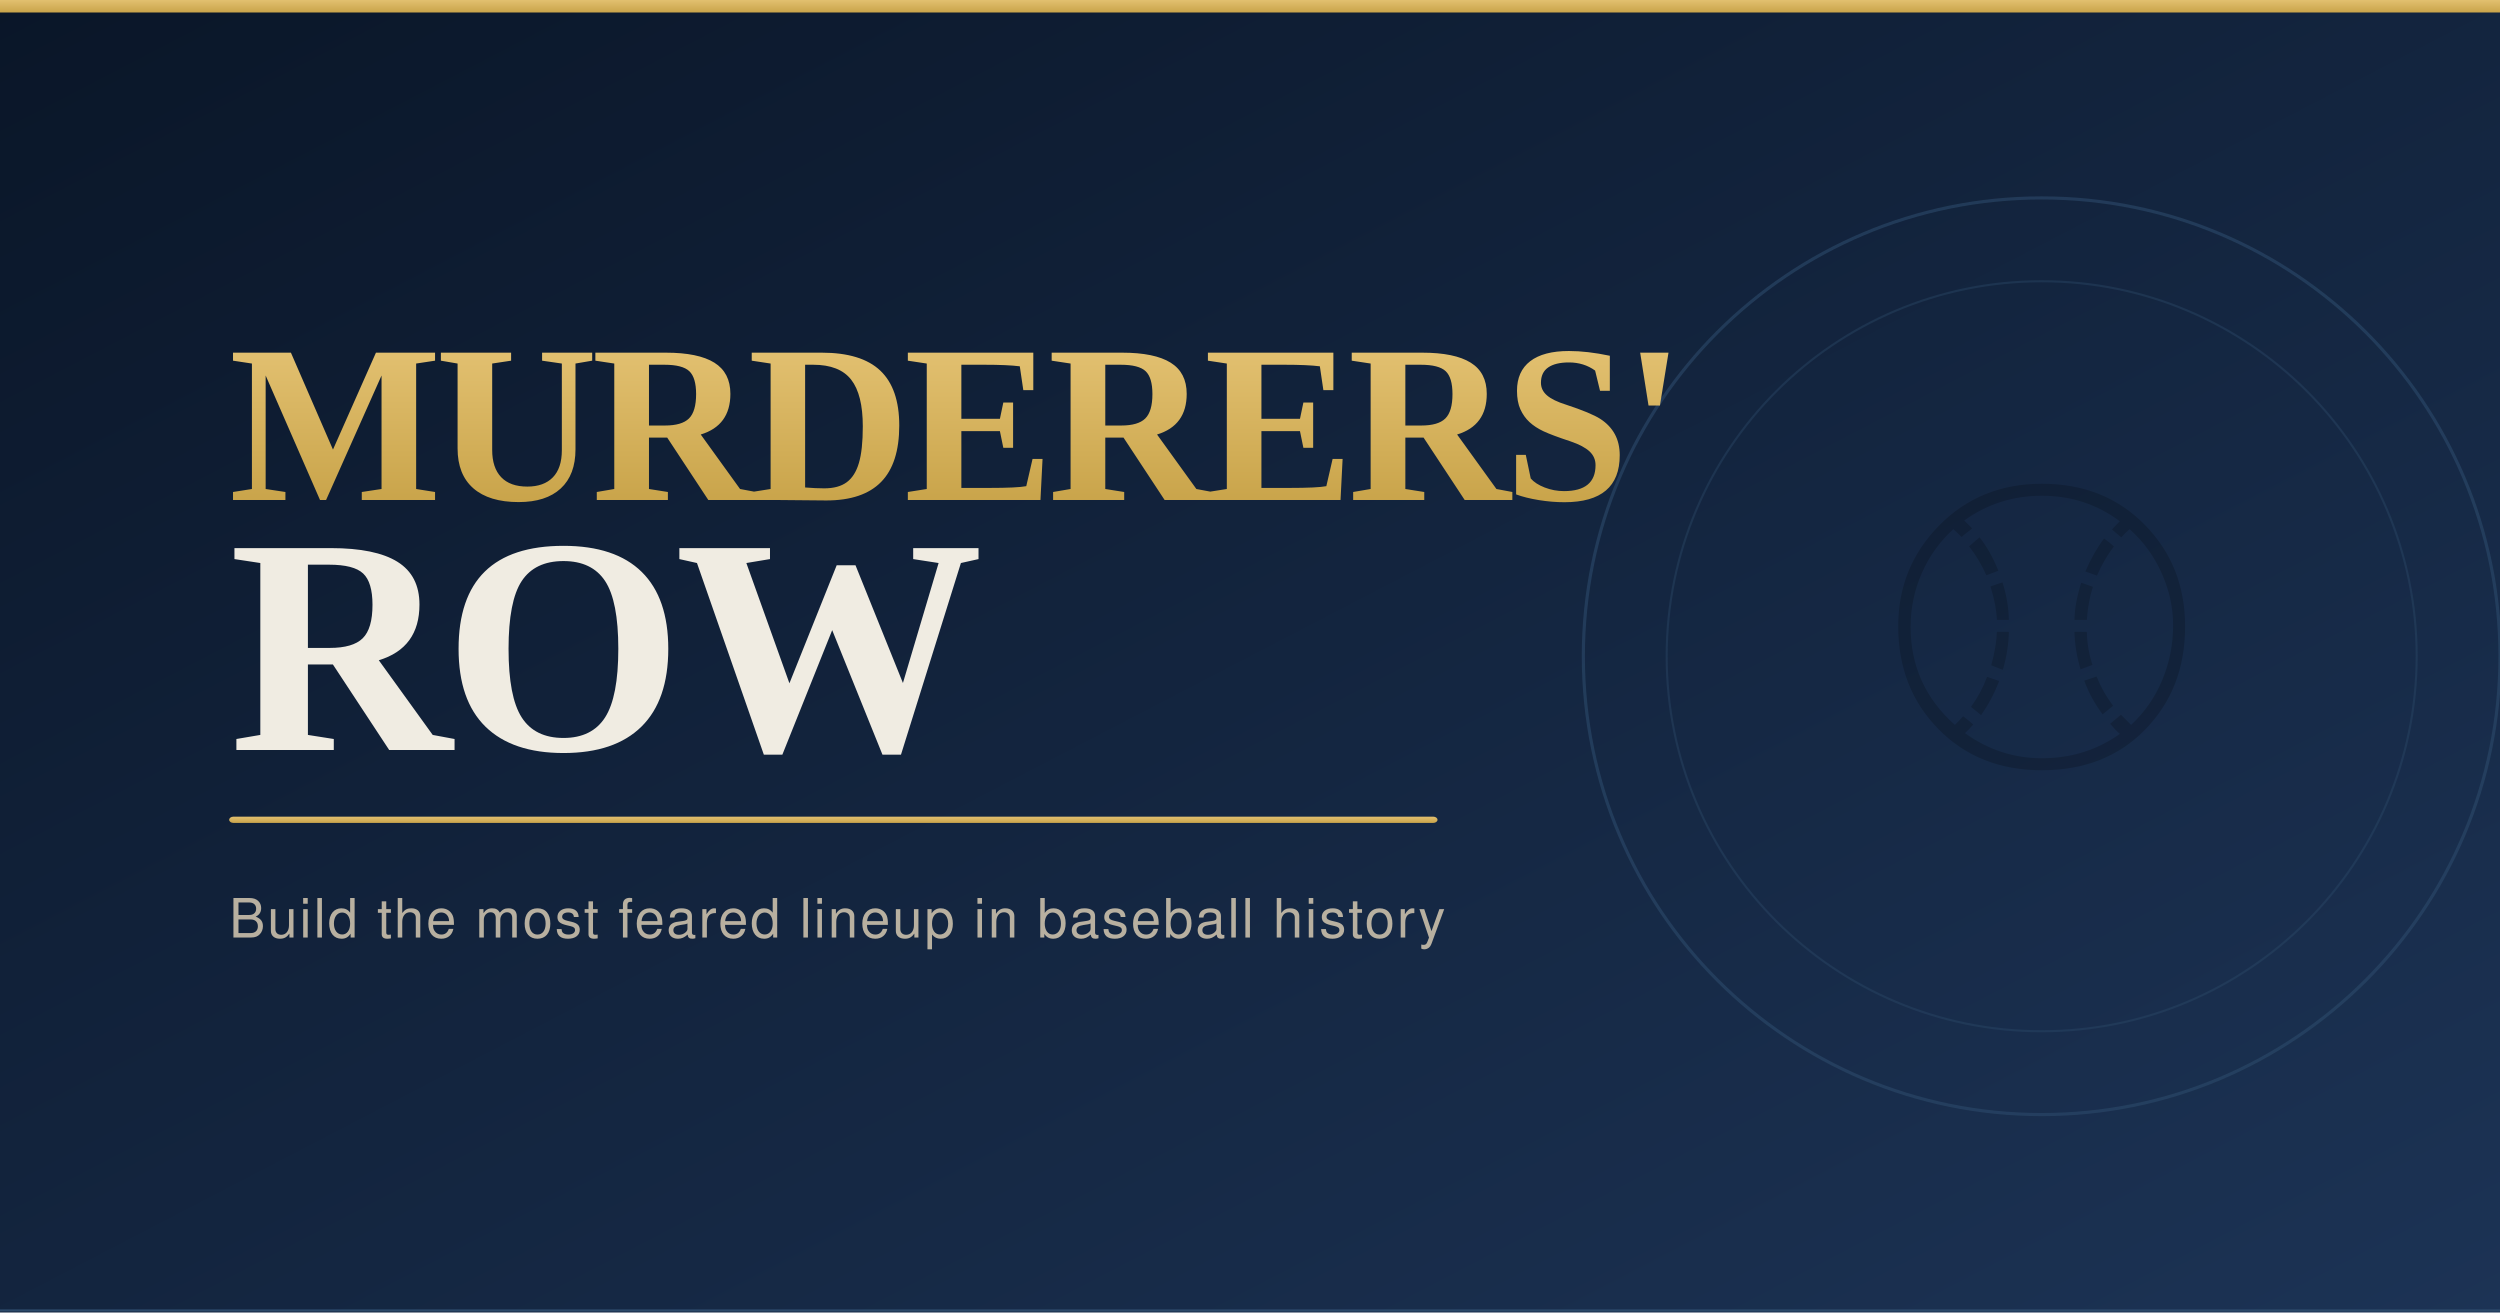
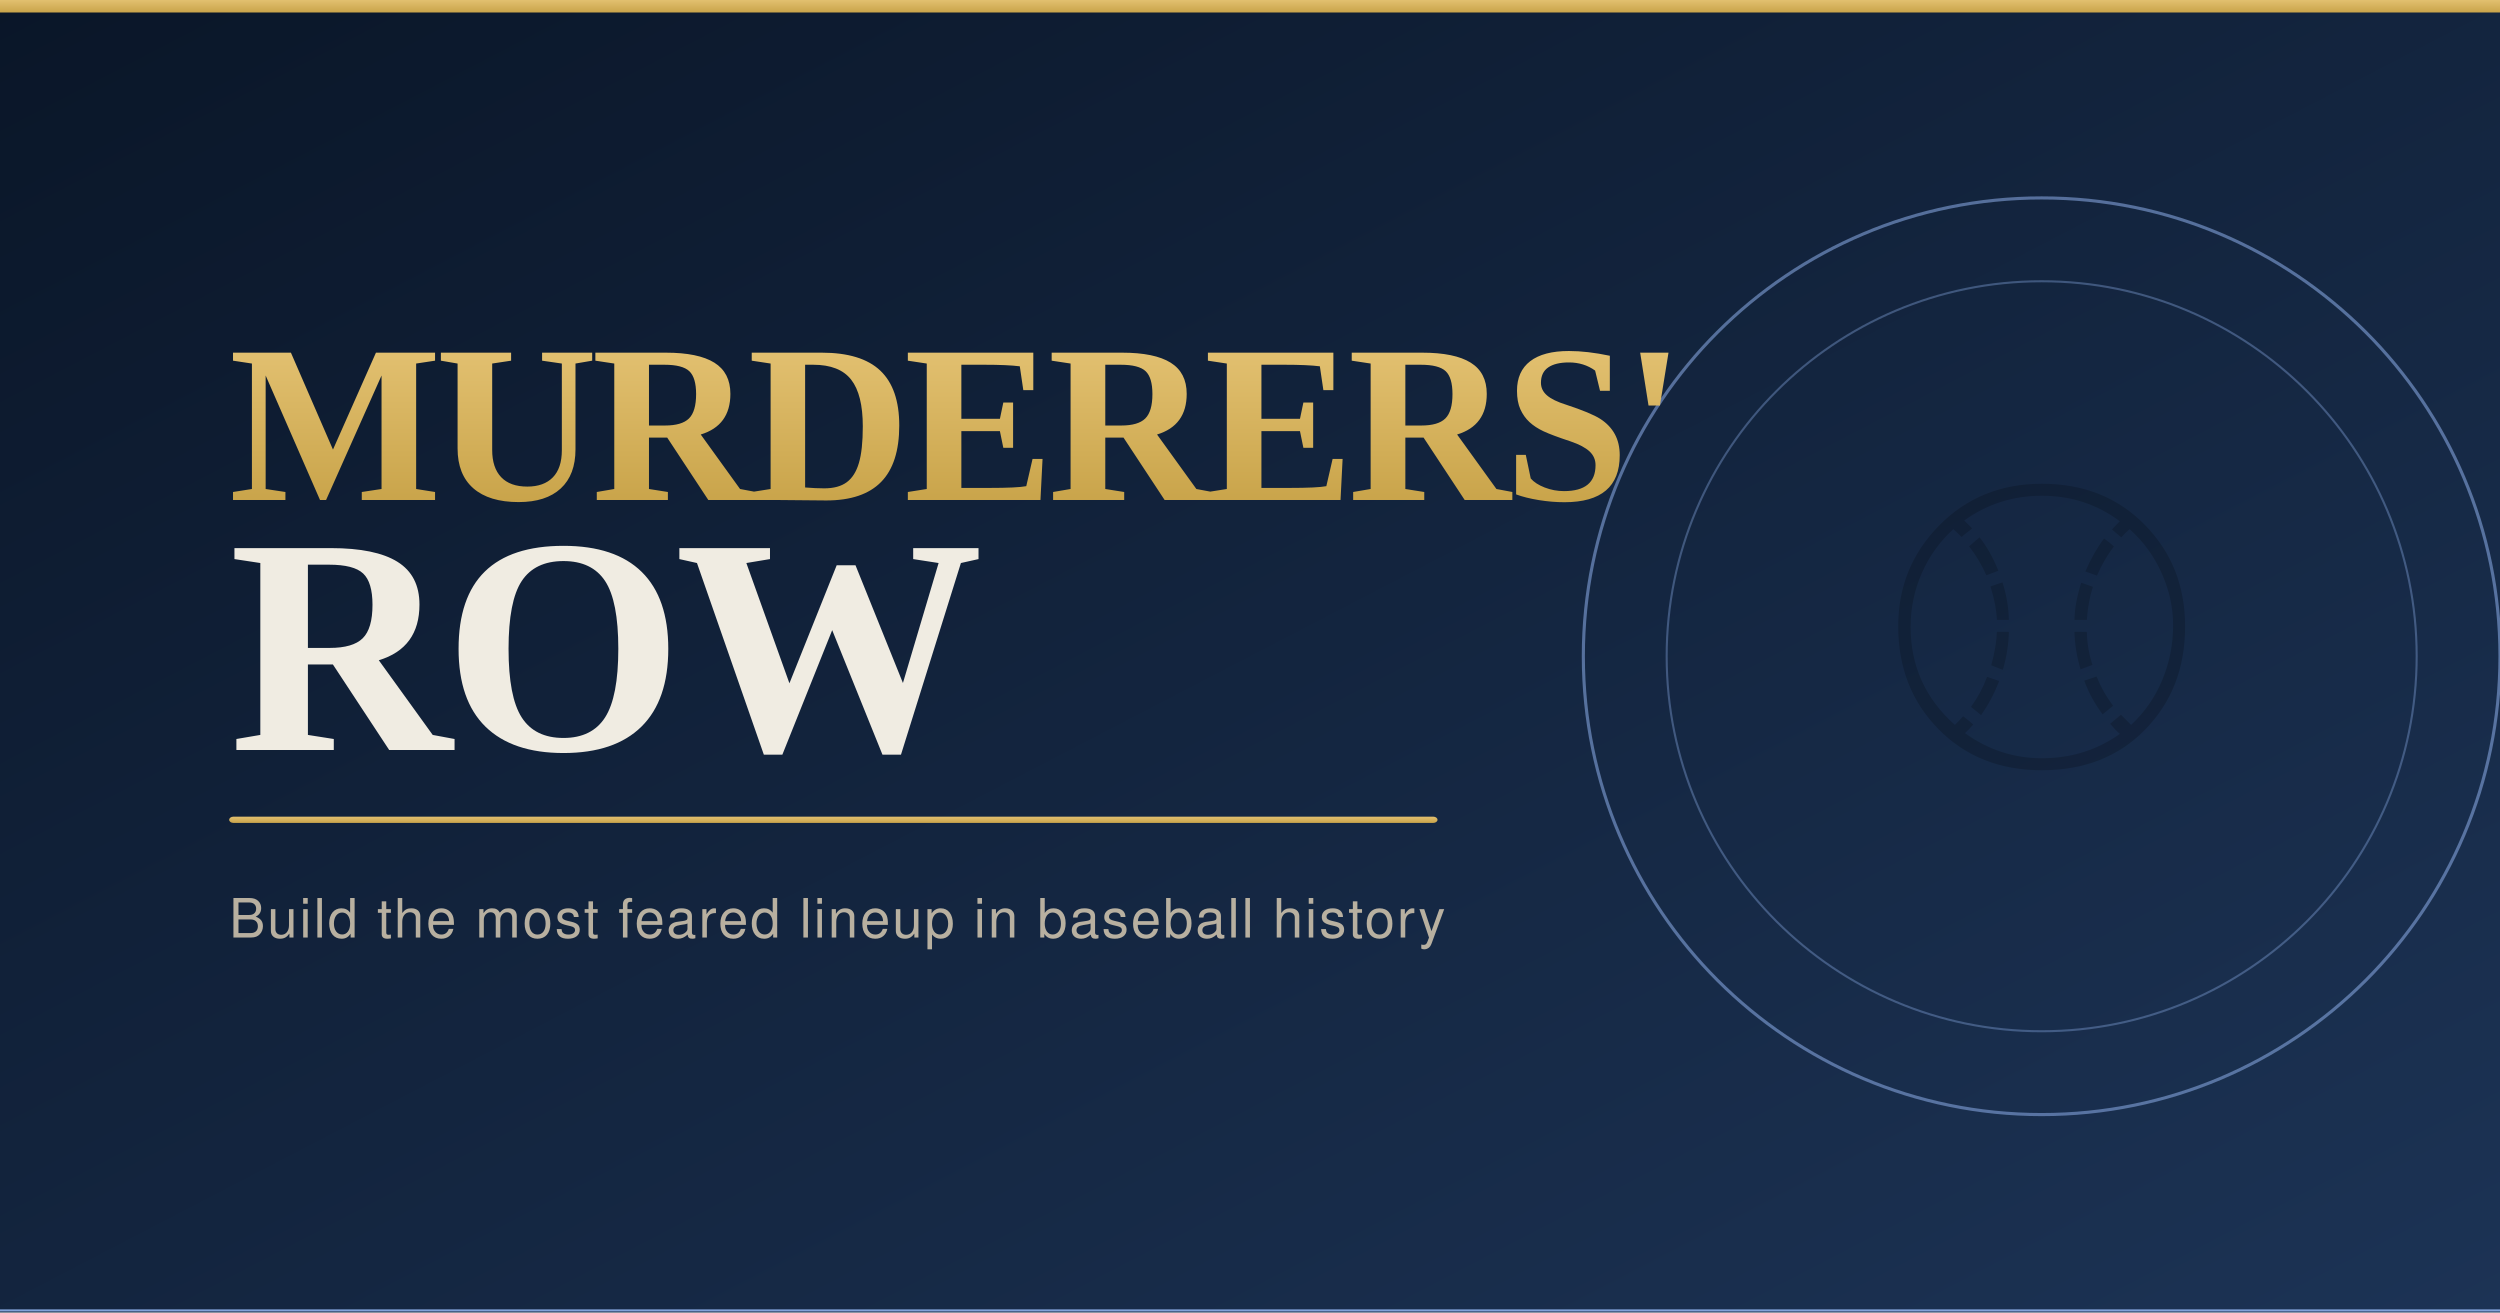
<svg xmlns="http://www.w3.org/2000/svg" width="1200" height="630" viewBox="0 0 1200 630">
  <defs>
    <linearGradient id="bg" x1="0" y1="0" x2="1" y2="1">
      <stop offset="0%" stop-color="#0a1628" />
      <stop offset="100%" stop-color="#1c3355" />
    </linearGradient>
    <linearGradient id="gold" x1="0" y1="0" x2="0" y2="1">
      <stop offset="0%" stop-color="#e2c070" />
      <stop offset="100%" stop-color="#c9a44a" />
    </linearGradient>
  </defs>
  <rect width="1200" height="630" fill="url(#bg)" />
-   <line x1="0" y1="1" x2="1200" y2="1" stroke="#2c4a6a" stroke-width="1" />
-   <line x1="0" y1="629" x2="1200" y2="629" stroke="#2c4a6a" stroke-width="1" />
+   <line x1="0" y1="1" x2="1200" y2="1" stroke="#82a2da" stroke-width="1" />
+   <line x1="0" y1="629" x2="1200" y2="629" stroke="#82a2da" stroke-width="1" />
  <rect x="0" y="0" width="1200" height="6" fill="url(#gold)" />
-   <circle cx="980" cy="315" r="220" fill="none" stroke="#2c4a6a" stroke-width="1.5" opacity="0.6" />
-   <circle cx="980" cy="315" r="180" fill="none" stroke="#2c4a6a" stroke-width="1" opacity="0.4" />
+   <circle cx="980" cy="315" r="220" fill="none" stroke="#82a2da" stroke-width="1.5" opacity="0.6" />
+   <circle cx="980" cy="315" r="180" fill="none" stroke="#82a2da" stroke-width="1" opacity="0.4" />
  <text x="980" y="360" font-size="180" text-anchor="middle" opacity="0.18">⚾</text>
  <text x="110" y="240" font-family="Georgia, 'Times New Roman', serif" font-size="108" font-weight="700" letter-spacing="-3" fill="url(#gold)">MURDERERS'</text>
  <text x="110" y="360" font-family="Georgia, 'Times New Roman', serif" font-size="148" font-weight="700" letter-spacing="-4" fill="#f0ece2">ROW</text>
  <rect x="110" y="392" width="580" height="3" fill="url(#gold)" rx="2" />
  <text x="110" y="450" font-family="'Helvetica Neue', Helvetica, Arial, sans-serif" font-size="26" font-weight="400" letter-spacing="1" fill="#b8b0a0">Build the most feared lineup in baseball history</text>
</svg>
